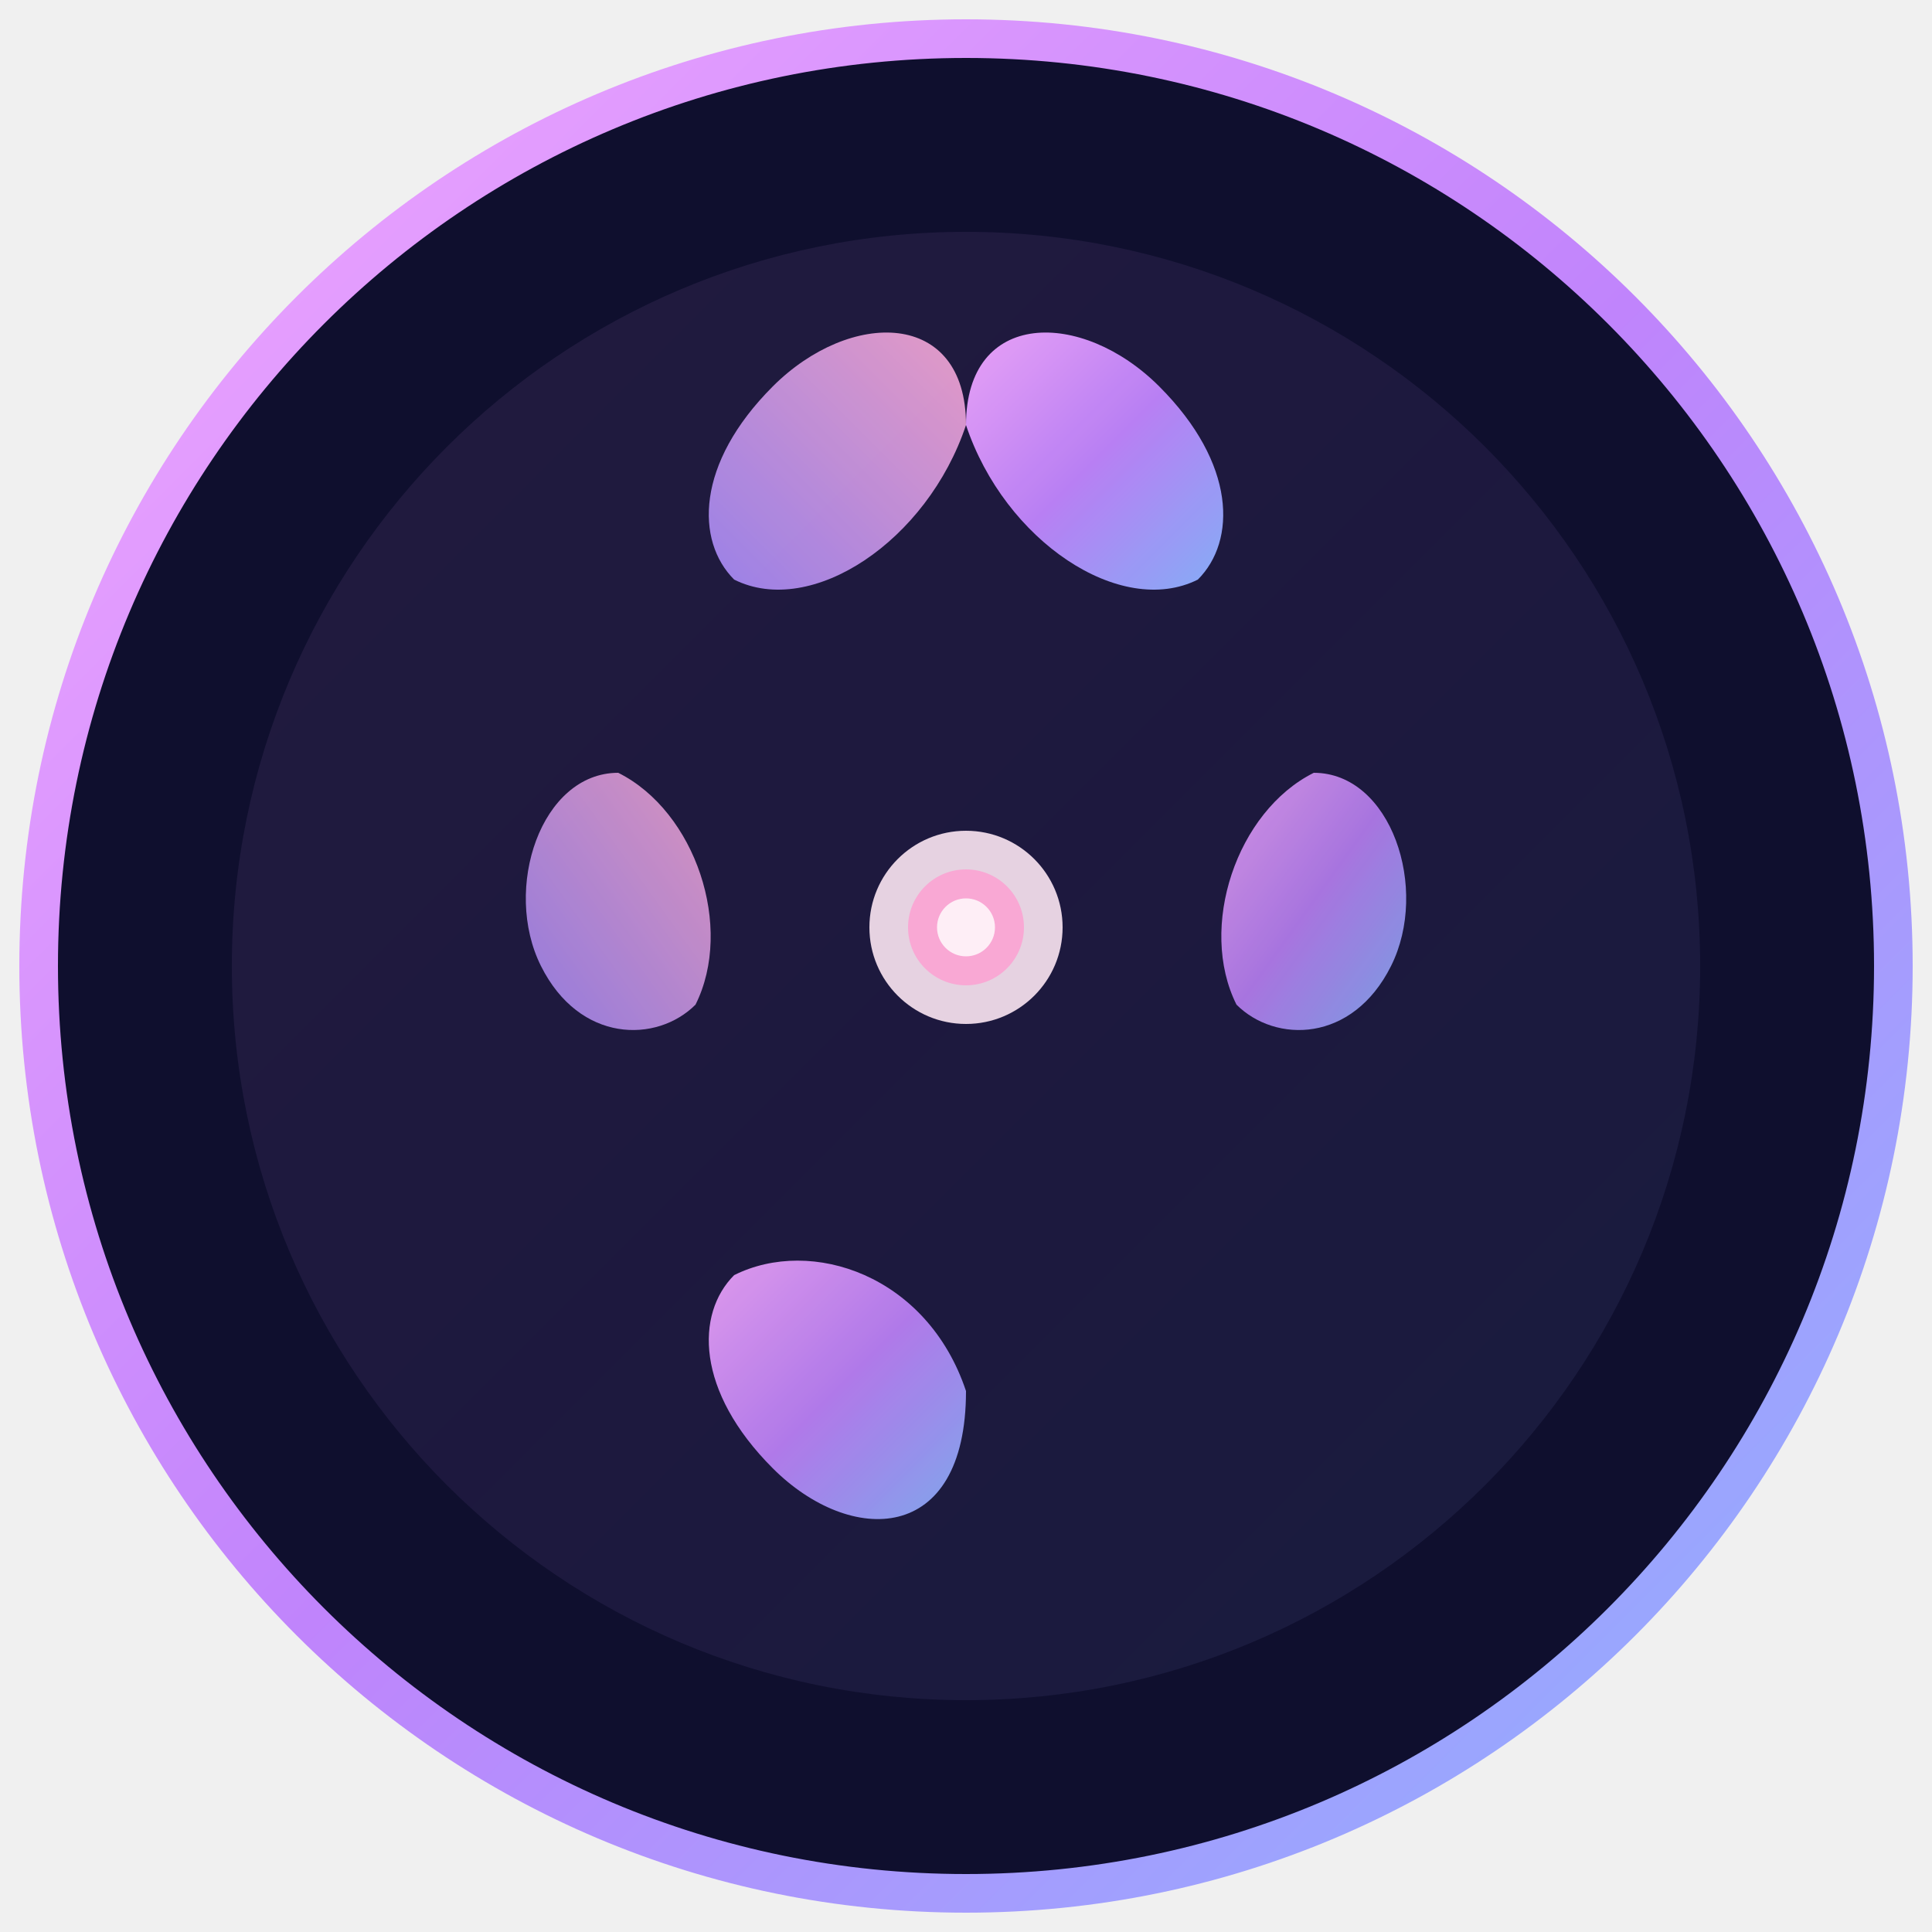
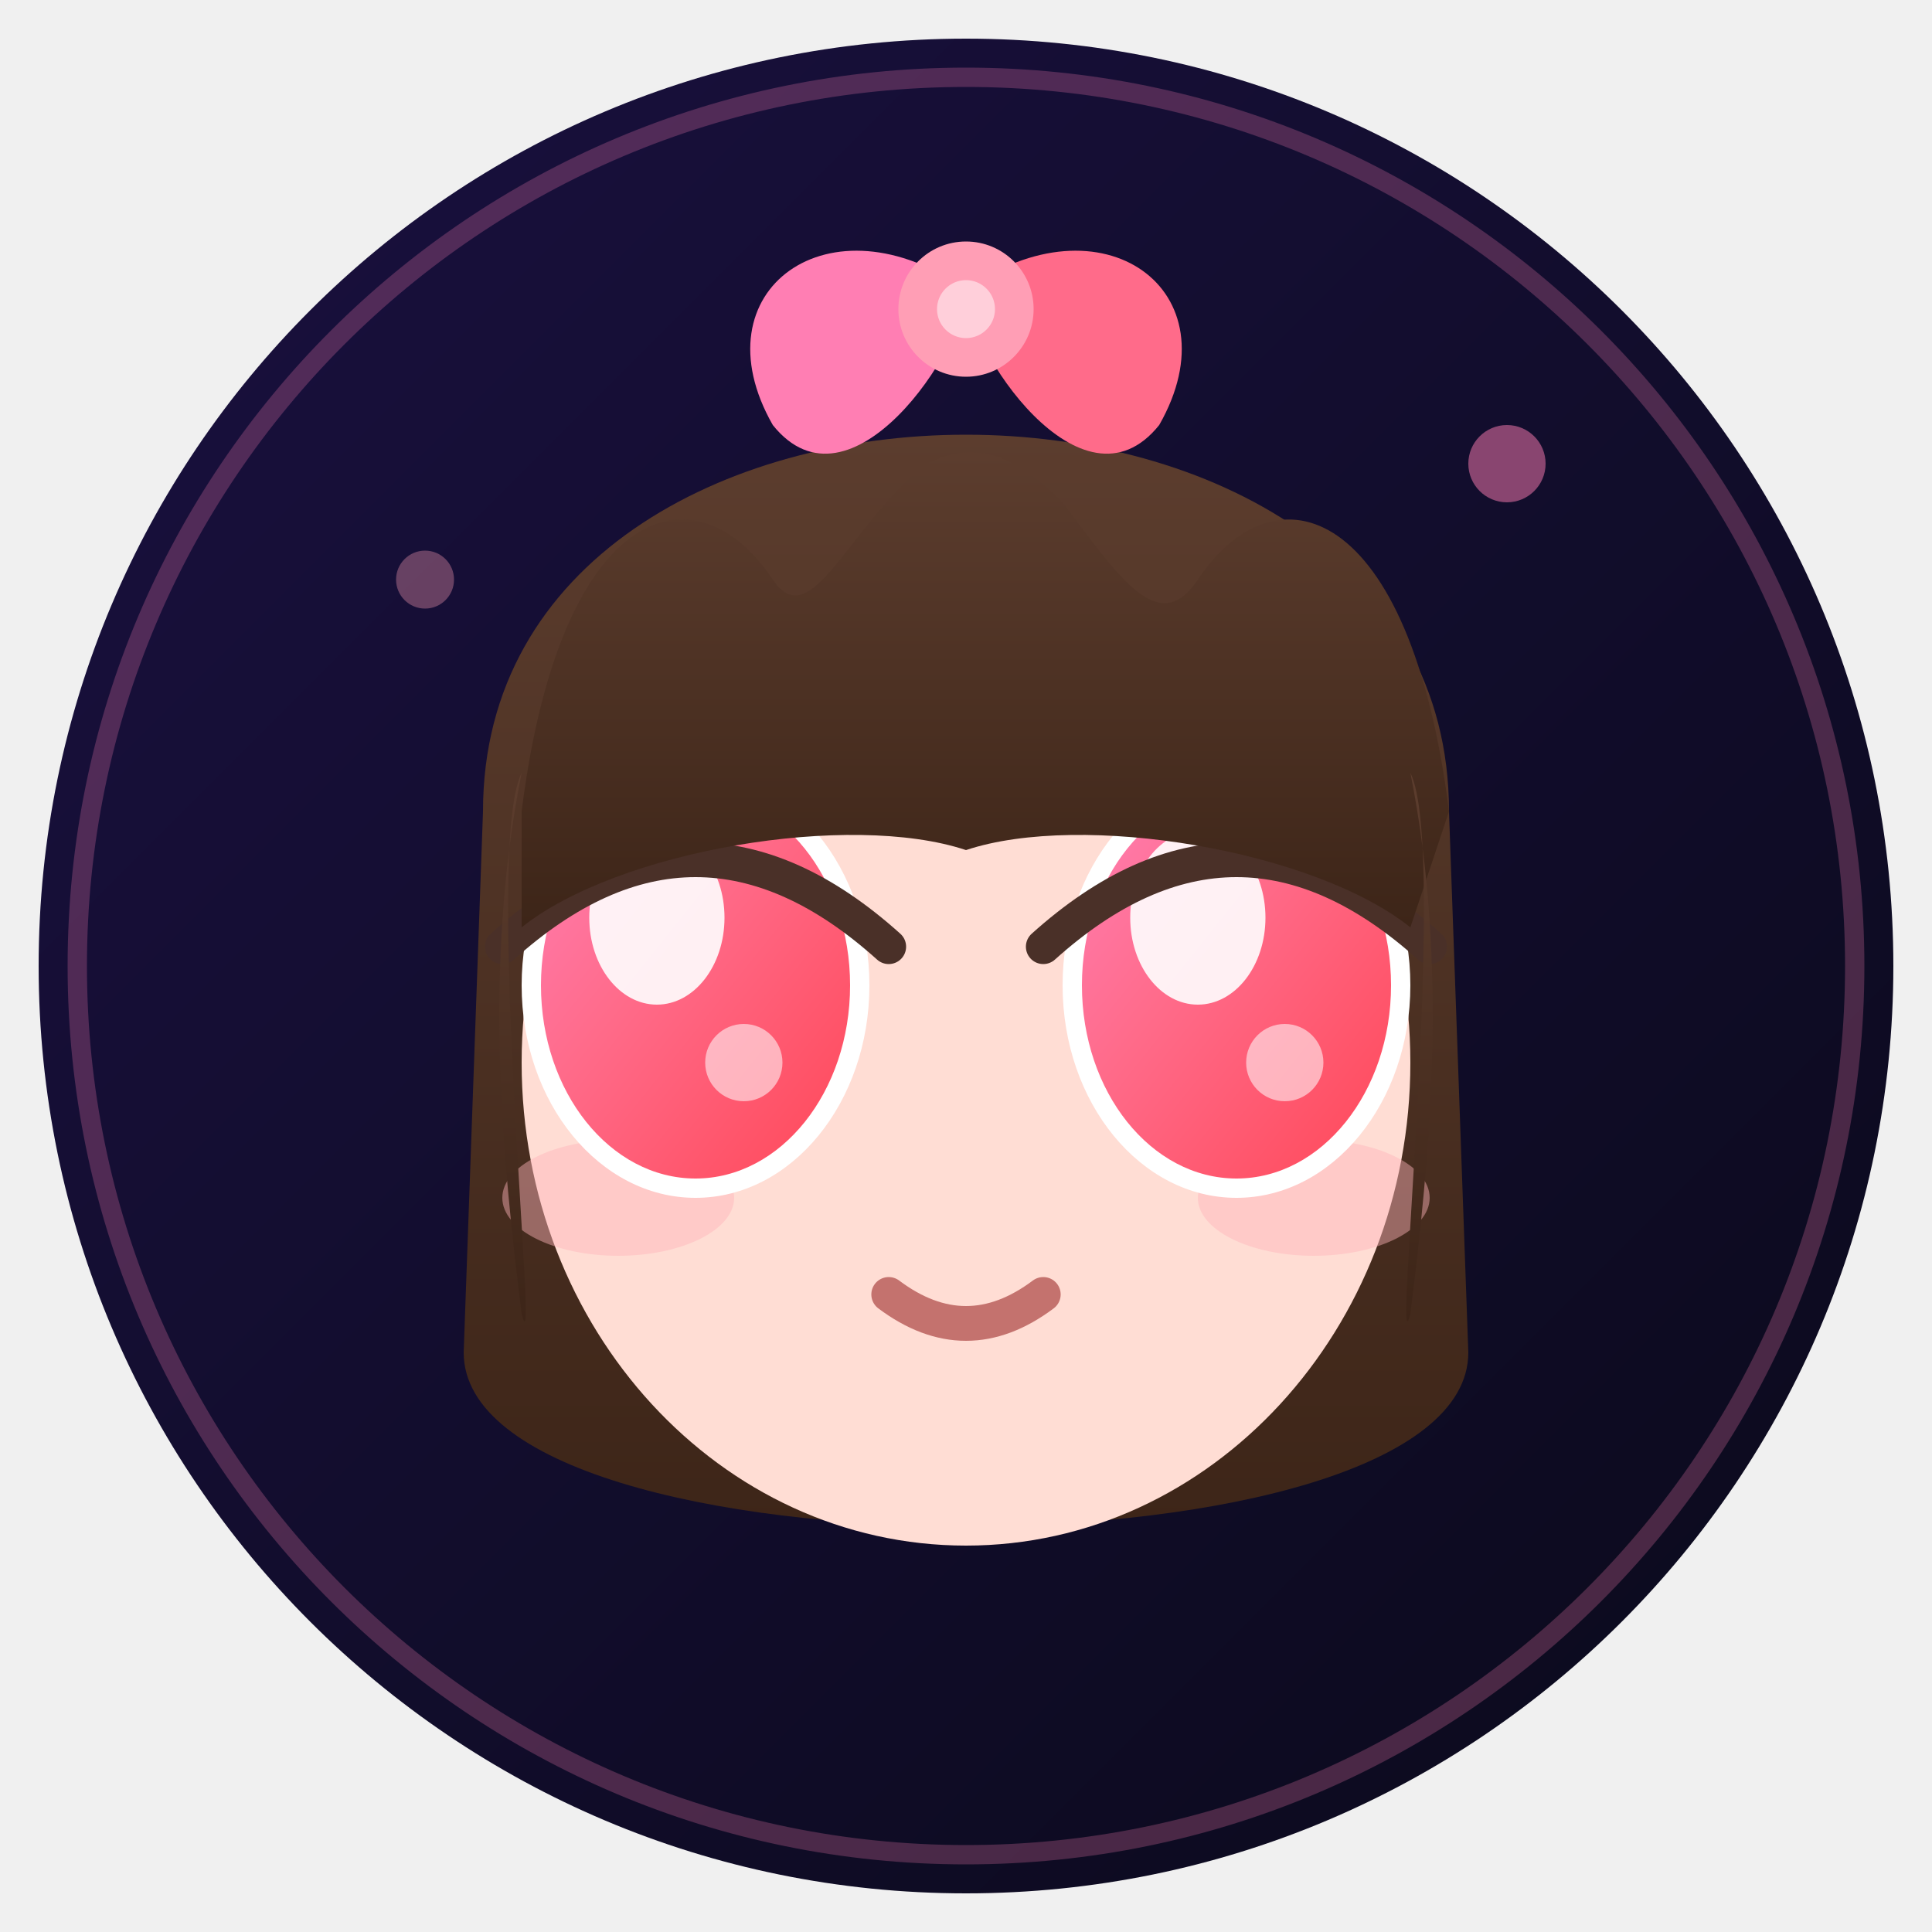
<svg xmlns="http://www.w3.org/2000/svg" viewBox="0 0 100 100">
  <defs>
-     <linearGradient id="grad" x1="0%" y1="0%" x2="100%" y2="100%">
-       <stop offset="0%" style="stop-color:#f3a8ff" />
-       <stop offset="50%" style="stop-color:#c084fc" />
-       <stop offset="100%" style="stop-color:#8ab4ff" />
+     <linearGradient id="bg" x1="0%" y1="0%" x2="100%" y2="100%">
+       <stop offset="0%" stop-color="#1a1040" />
+       <stop offset="100%" stop-color="#0a0a1a" />
    </linearGradient>
-     <linearGradient id="grad2" x1="100%" y1="0%" x2="0%" y2="100%">
-       <stop offset="0%" style="stop-color:#f9a8d4" />
-       <stop offset="100%" style="stop-color:#a78bfa" />
+     <linearGradient id="eyeGrad" x1="0%" y1="0%" x2="100%" y2="100%">
+       <stop offset="0%" stop-color="#ff7eb3" />
+       <stop offset="40%" stop-color="#ff6b8a" />
+       <stop offset="100%" stop-color="#ff4757" />
+     </linearGradient>
+     <linearGradient id="hairGrad" x1="0%" y1="0%" x2="0%" y2="100%">
+       <stop offset="0%" stop-color="#5c3d2e" />
+       <stop offset="100%" stop-color="#3d2518" />
    </linearGradient>
  </defs>
-   <circle cx="50" cy="50" r="48" fill="#0f0f2e" stroke="url(#grad)" stroke-width="2" />
-   <circle cx="50" cy="50" r="38" fill="url(#grad)" opacity="0.08" />
-   <path d="M50 22 C52 28, 58 32, 62 30 C64 28, 64 24, 60 20 C56 16, 50 16, 50 22Z" fill="url(#grad)" opacity="0.95" />
-   <path d="M50 22 C48 28, 42 32, 38 30 C36 28, 36 24, 40 20 C44 16, 50 16, 50 22Z" fill="url(#grad2)" opacity="0.9" />
-   <path d="M68 40 C64 42, 62 48, 64 52 C66 54, 70 54, 72 50 C74 46, 72 40, 68 40Z" fill="url(#grad)" opacity="0.85" />
-   <path d="M32 40 C36 42, 38 48, 36 52 C34 54, 30 54, 28 50 C26 46, 28 40, 32 40Z" fill="url(#grad2)" opacity="0.85" />
-   <path d="M50 72 C48 66, 42 64, 38 66 C36 68, 36 72, 40 76 C44 80, 50 80, 50 72Z" fill="url(#grad)" opacity="0.9" />
-   <circle cx="50" cy="48" r="5" fill="#fce7f3" opacity="0.9" />
-   <circle cx="50" cy="48" r="3" fill="#f9a8d4" />
-   <circle cx="50" cy="48" r="1.5" fill="#fff" opacity="0.8" />
+   <circle cx="50" cy="50" r="48" fill="url(#bg)" />
+   <circle cx="50" cy="50" r="46" fill="none" stroke="#ff7eb3" stroke-width="1" opacity="0.25" />
+   <path d="M25 42 C25 16, 75 16, 75 42 L76 70 C76 82, 24 82, 24 70 Z" fill="url(#hairGrad)" />
+   <ellipse cx="50" cy="55" rx="23" ry="25" fill="#ffddd4" />
+   <ellipse cx="32" cy="62" rx="6" ry="3" fill="#ffb3ba" opacity="0.45" />
+   <ellipse cx="68" cy="62" rx="6" ry="3" fill="#ffb3ba" opacity="0.45" />
+   <ellipse cx="36" cy="51" rx="9" ry="11" fill="#fff" />
+   <ellipse cx="64" cy="51" rx="9" ry="11" fill="#fff" />
+   <ellipse cx="36" cy="51" rx="8" ry="10" fill="url(#eyeGrad)" />
+   <ellipse cx="64" cy="51" rx="8" ry="10" fill="url(#eyeGrad)" />
+   <ellipse cx="34" cy="47.5" rx="3.5" ry="4.5" fill="#fff" opacity="0.9" />
+   <ellipse cx="62" cy="47.5" rx="3.5" ry="4.5" fill="#fff" opacity="0.9" />
+   <circle cx="38.5" cy="55" r="2" fill="#fff" opacity="0.55" />
+   <circle cx="66.5" cy="55" r="2" fill="#fff" opacity="0.55" />
+   <path d="M26 49 Q36 40 46 49" fill="none" stroke="#4a3028" stroke-width="1.8" stroke-linecap="round" />
+   <path d="M54 49 Q64 40 74 49" fill="none" stroke="#4a3028" stroke-width="1.8" stroke-linecap="round" />
+   <path d="M46 67 Q50 70 54 67" fill="none" stroke="#c4726e" stroke-width="1.8" stroke-linecap="round" />
+   <path d="M27 42 C29 26, 36 24, 40 30 C42 33, 44 27, 48 24 C50 23, 52 23, 55 26 C58 30, 60 33, 62 30 C66 24, 73 26, 75 42 L73 48 C68 44, 56 42, 50 44 C44 42, 32 44, 27 48 Z" fill="url(#hairGrad)" />
+   <path d="M27 40 C25 50, 26 60, 27 68 C28 72, 25 44, 27 40Z" fill="url(#hairGrad)" />
+   <path d="M73 40 C75 50, 74 60, 73 68 C72 72, 75 44, 73 40Z" fill="url(#hairGrad)" />
+   <path d="M50 15 C43 10, 36 15, 40 22 C44 27, 50 18, 50 15Z" fill="#ff7eb3" />
+   <path d="M50 15 C57 10, 64 15, 60 22 C56 27, 50 18, 50 15Z" fill="#ff6b8a" />
+   <circle cx="50" cy="16" r="3.5" fill="#ff9eb5" />
+   <circle cx="50" cy="16" r="1.5" fill="#fff" opacity="0.5" />
+   <circle cx="78" cy="24" r="2" fill="#ff7eb3" opacity="0.5" />
+   <circle cx="22" cy="30" r="1.5" fill="#ff9eb5" opacity="0.35" />
</svg>
